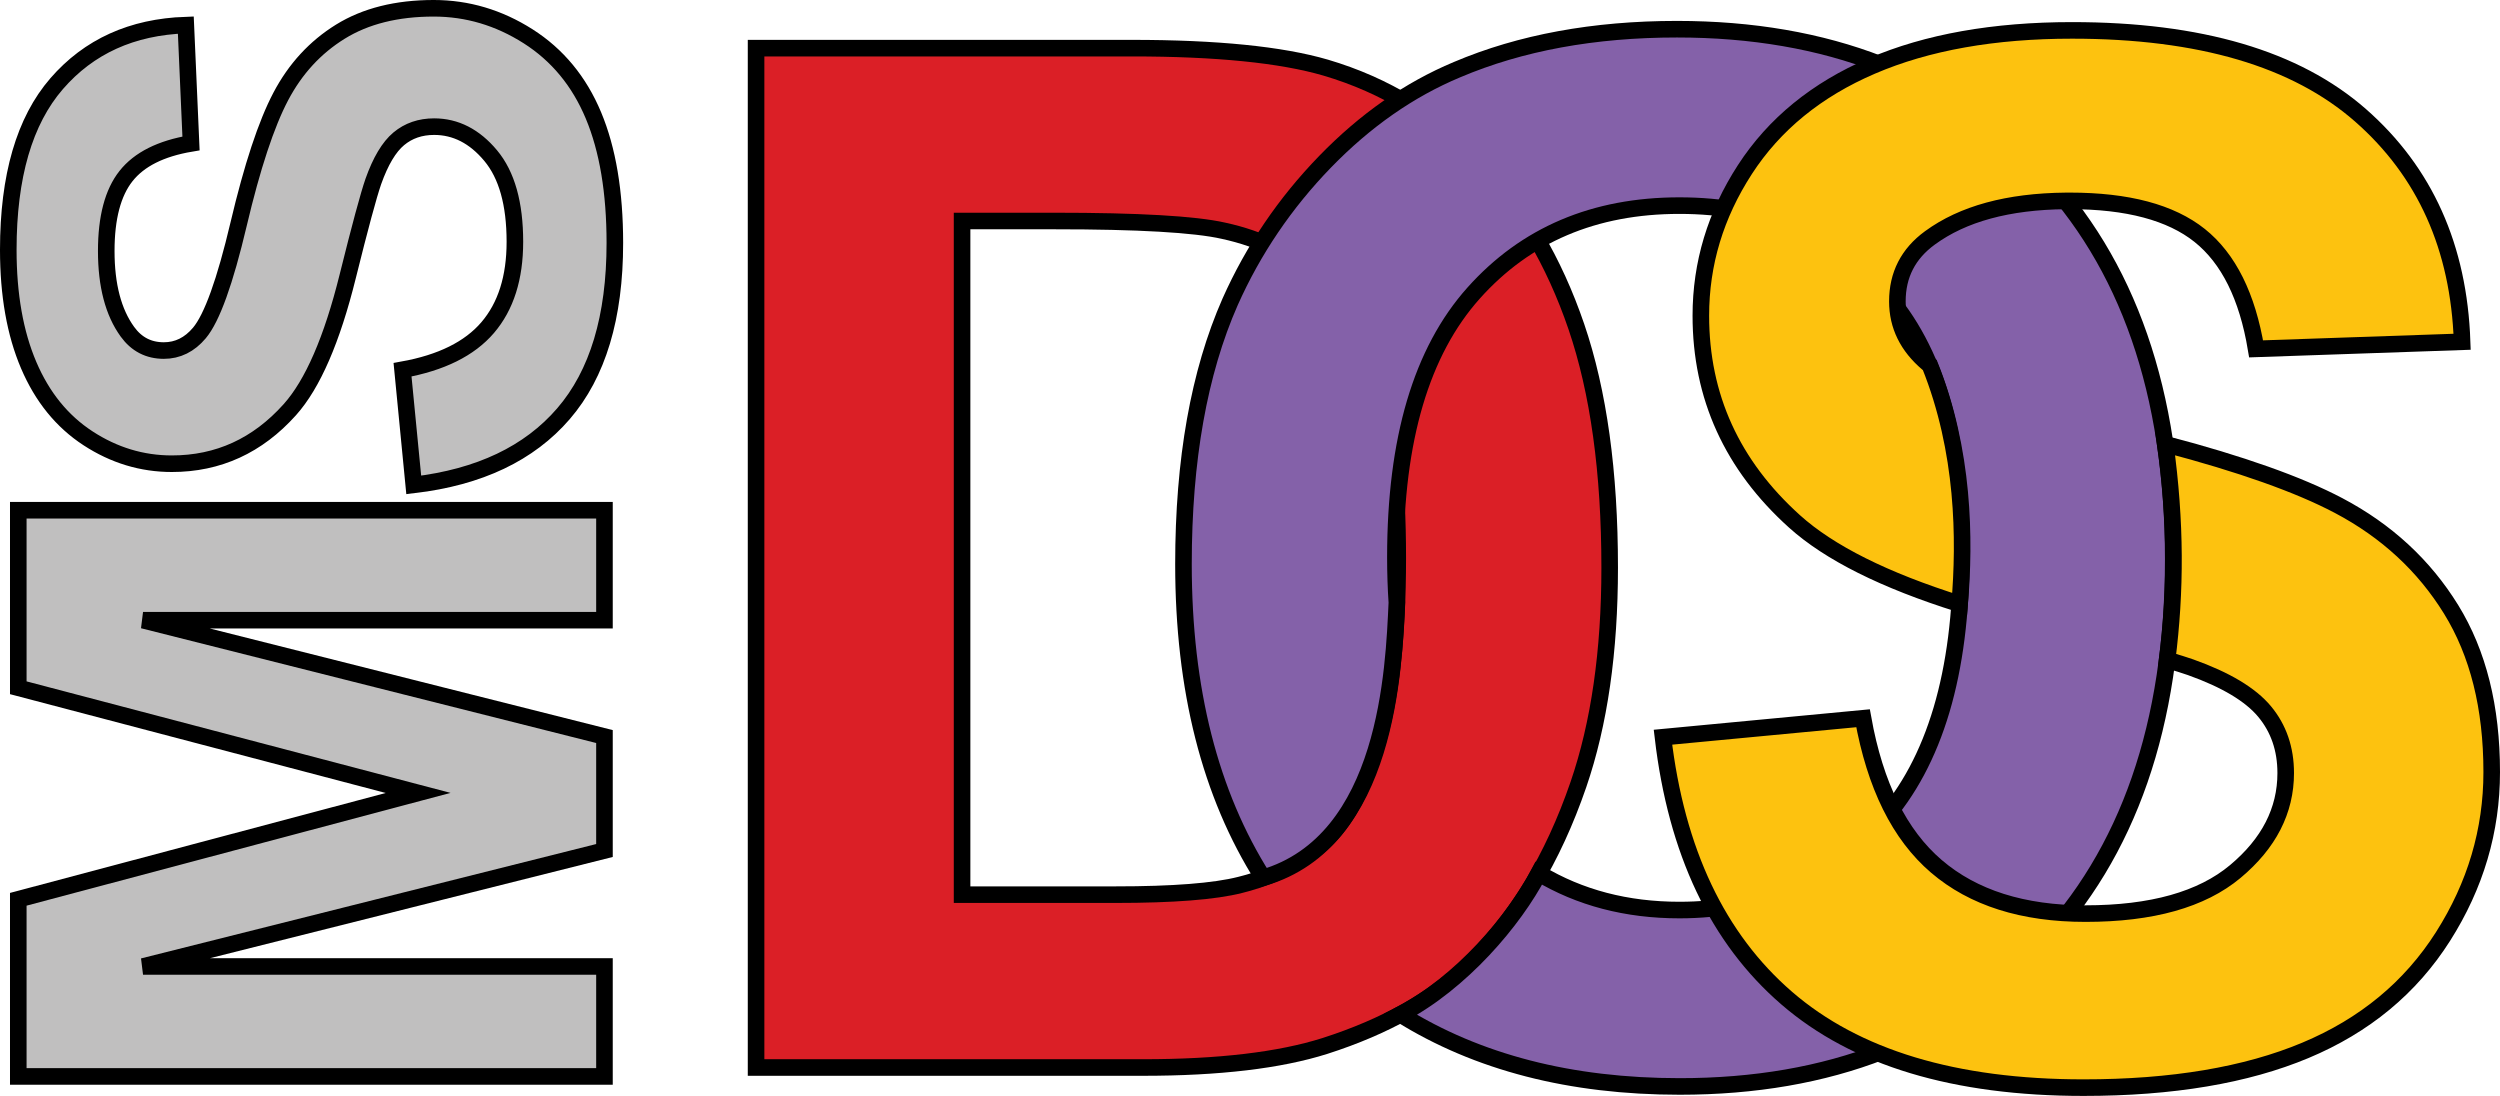
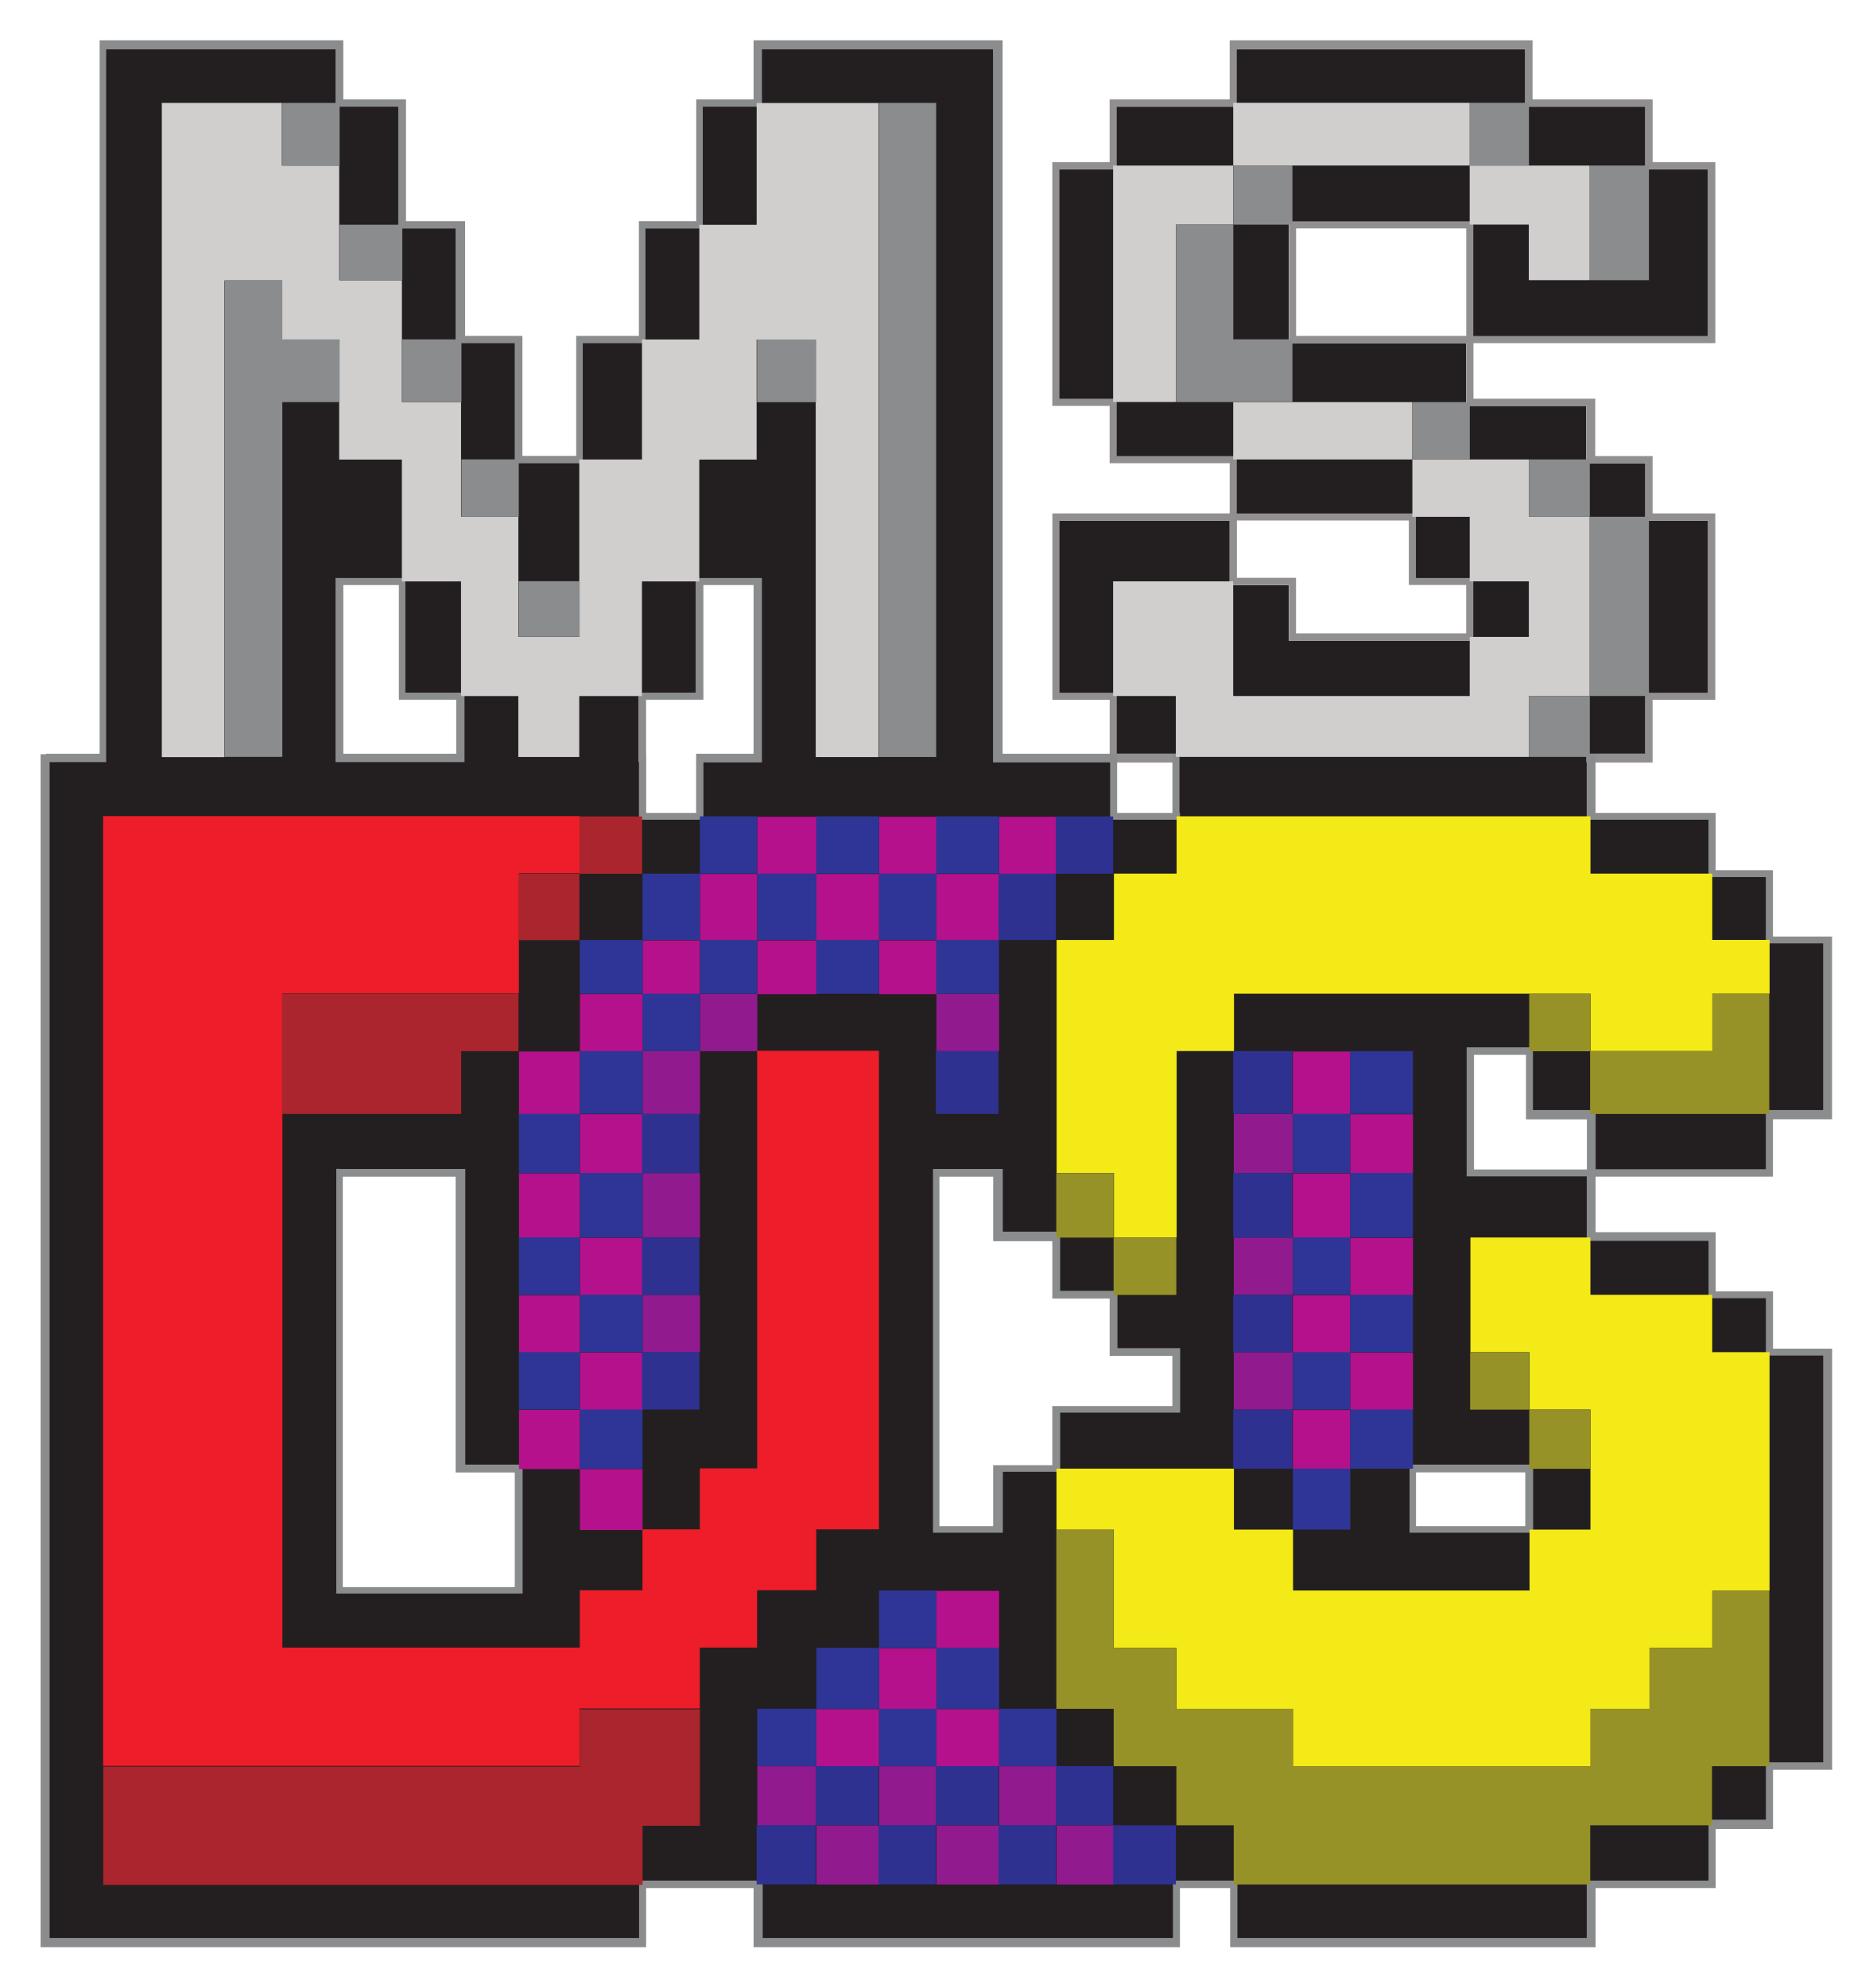
- <svg xmlns="http://www.w3.org/2000/svg" version="1.2" baseProfile="tiny" id="Layer_1" x="0px" y="0px" width="1249.503px" height="547.747px" viewBox="0 0 1249.503 547.747" xml:space="preserve">
-   <g>
-     <path fill="#DB1F26" stroke="#000000" stroke-width="8.284" d="M377.885,24.065h187.8c42.346,0,74.632,3.245,96.858,9.727   c29.846,8.812,55.419,24.455,76.712,46.922c21.293,22.477,37.493,49.992,48.605,82.537c11.104,32.555,16.661,72.69,16.661,120.417   c0,41.938-5.214,78.09-15.626,108.434c-12.73,37.075-30.898,67.078-54.494,90.008c-17.825,17.383-41.892,30.937-72.209,40.663   c-22.681,7.185-52.998,10.771-90.951,10.771H377.885V24.065z M480.846,110.458v336.694h76.75c28.708,0,49.428-1.618,62.168-4.854   c16.67-4.161,30.501-11.206,41.504-21.146c10.993-9.938,19.962-26.294,26.914-49.066c6.943-22.772,10.42-53.811,10.42-93.105   s-3.477-69.464-10.42-90.507c-6.952-21.034-16.679-37.446-29.18-49.234c-12.5-11.789-28.356-19.768-47.57-23.928   c-14.358-3.236-42.493-4.854-84.395-4.854H480.846z" />
-   </g>
-   <g>
-     <path fill="#8461A9" stroke="#000000" stroke-width="8.284" d="M769.093,436.428c20.46,12.277,43.885,18.416,70.275,18.416   c41.145,0,74.919-14.812,101.307-44.444c26.388-29.624,39.59-74.077,39.59-133.343c0-58.563-12.852-102.249-38.535-131.068   c-25.695-28.81-59.813-43.224-102.361-43.224c-42.548,0-76.851,14.59-102.887,43.751c-26.045,29.161-39.063,73.143-39.063,131.937   c0,7.829,0.246,15.401,0.734,22.717c-1.523,32.752-4.481,119.343-66.845,137.545c-26.542-41.889-39.809-94.147-39.809-156.776   c0-52.044,7.767-95.731,23.309-131.059c11.594-26.018,27.423-49.373,47.485-70.056c20.063-20.673,42.032-36.012,65.923-46.007   c31.769-13.48,68.419-20.221,109.934-20.221c75.14,0,135.264,23.355,180.374,70.064c45.102,46.71,67.661,111.652,67.661,194.837   c0,82.5-22.384,147.045-67.144,193.635c-44.767,46.589-104.597,69.879-179.506,69.879c-54.562,0-101.082-11.999-139.559-35.997   C730.359,491.125,756.69,460.159,769.093,436.428z" />
-   </g>
-   <g>
-     <path fill="#FDC20F" stroke="#000000" stroke-width="8.284" d="M979.436,301.87c-37.618-11.827-65.13-25.587-82.54-41.27   c-31.213-28.117-46.812-62.391-46.812-102.832c0-26.027,7.342-50.371,22.023-73.032c14.684-22.652,35.837-39.914,63.473-51.767   c27.627-11.853,60.985-17.779,100.067-17.779c63.814,0,111.846,14.136,144.104,42.41c32.249,28.274,49.188,66.015,50.814,113.215   l-102.96,3.551c-4.383-26.277-13.786-45.175-28.209-56.695c-14.425-11.511-36.059-17.271-64.896-17.271   c-0.691,0-1.379,0.004-2.063,0.01c-28.787,0.28-51.408,6.443-67.854,18.482c-10.854,7.915-16.272,18.491-16.272,31.75   c0,12.103,5.086,22.458,15.265,31.056c0.309,0.261,0.627,0.521,0.957,0.782C981.745,225.39,982.157,269.471,979.436,301.87z    M1082.178,221.946c37.871,9.975,66.763,20.219,86.665,30.73c23.946,12.648,42.678,29.947,56.213,51.877   c13.536,21.941,20.305,49.041,20.305,81.309c0,29.253-8.109,56.648-24.326,82.186s-39.155,44.509-68.807,56.926   c-29.652,12.417-66.598,18.631-110.848,18.631c-64.406,0-113.862-14.913-148.376-44.74   c-34.523-29.827-55.143-73.301-61.854-130.412l100.002-9.469c6.02,33.591,18.233,58.259,36.65,74.014s43.261,23.623,74.53,23.623   c33.119,0,58.082-7.008,74.872-21.043c16.791-14.026,25.195-30.429,25.195-49.207c0-12.056-3.533-22.31-10.578-30.778   c-7.054-8.461-19.36-15.819-36.927-22.088c-2.98-1.037-6.903-2.272-11.771-3.71   C1087.467,295.559,1087.566,260.942,1082.178,221.946z" />
-   </g>
-   <path fill="#8461A9" stroke="#000000" stroke-width="8.284" d="M698.208,301.772" />
-   <g>
-     <path fill="#C0BFBF" stroke="#000000" stroke-width="8.284" d="M302.11,537.997H9.138v-88.531l199.844-53.158L9.138,343.748   v-88.73H302.11v54.957H71.489l230.621,58.155v56.955L71.489,483.04H302.11V537.997z" />
-     <path fill="#C0BFBF" stroke="#000000" stroke-width="8.284" d="M206.784,242.356l-5.596-57.555   c19.319-3.463,33.508-10.492,42.567-21.083c9.062-10.592,13.589-24.88,13.589-42.867c0-19.051-4.028-33.405-12.091-43.066   c-8.059-9.658-17.486-14.489-28.278-14.489c-6.926,0-12.821,2.033-17.686,6.095c-4.862,4.066-9.093,11.16-12.69,21.284   c-2.398,6.929-6.66,22.716-12.79,47.363c-7.859,31.71-17.518,53.958-28.977,66.748c-16.119,17.986-35.772,26.979-58.954,26.979   c-14.92,0-28.877-4.228-41.868-12.69c-12.99-8.459-22.882-20.649-29.677-36.572c-6.795-15.918-10.192-35.138-10.192-57.655   c0-36.771,8.063-64.45,24.181-83.036c16.122-18.585,37.639-28.343,64.55-29.277l2.598,59.154   c-15.054,2.532-25.88,7.962-32.475,16.287c-6.595,8.328-9.892,20.818-9.892,37.471c0,17.187,3.531,30.645,10.591,40.368   c4.531,6.264,10.592,9.393,18.186,9.393c6.929,0,12.859-2.929,17.786-8.793c6.264-7.459,12.79-25.58,19.585-54.357   c6.794-28.778,13.823-50.061,21.083-63.851c7.263-13.789,17.187-24.581,29.777-32.375c12.59-7.794,28.146-11.691,46.664-11.691   c16.787,0,32.509,4.665,47.163,13.989c14.658,9.327,25.549,22.517,32.675,39.569c7.125,17.056,10.691,38.305,10.691,63.75   c0,37.04-8.559,65.483-25.68,85.333C264.508,226.638,239.559,238.494,206.784,242.356z" />
+ <svg xmlns="http://www.w3.org/2000/svg" version="1.1" viewBox="0 0 185.4 196.8">
+   <g fill-rule="evenodd" transform="translate(-145.8775,-809.6129)">
+     <path d="m268,813.6,29.63,0,0,5.854,11.89,0,0,6.209,6.209,0,0,17.92-23.95,0,0,5.5,12.06,0,0,5.676,5.678,0,0,5.678,6.209,0,0,18.45-6.209,0,0,6.209-5.678,0,0,5.678-41.87,0,0-5.678-6.21,0,0-6.209-5.676,0,0-18.45,17.56,0,0-4.968-11.89,0,0-5.676-5.676,0,0-24.13,5.676,0,0-6.209,11.89,0,0-5.854,0.355,0zm28.92,0.886-28.56,0,0,5.678-11.89,0,0,6.208-5.676,0,0,22.71,5.676,0,0,5.676,11.89,0,0,5.678,17.74,0,0,6.386,5.678,0,0,6.209-18.27,0,0-5.499-5.855,0,0-6.386-16.85,0,0,17.03,5.676,0,0,6.032,6.209,0,0,5.854,40.27,0,0-5.854,5.854,0,0-6.032,6.209,0,0-17.03-6.209,0,0-5.678-5.854,0,0-5.676-11.89,0,0-6.21-17.56,0,0-12.06,18.27,0,0,11.35,23.24,0,0-16.5-6.209,0,0-6.208-11.89,0,0-5.678zm-5.854,28.38,0-10.64-16.85,0,0,10.64,16.85,0zm-22.71,18.27,0,5.676,5.854,0,0,5.5,16.85,0,0-4.79-5.678,0,0-6.386-17.03,0" fill="#918f90" />
+     <path d="m156.1,813.6,23.77,0,0,5.854,6.208,0,0,12.06,5.855,0,0,11.35,5.676,0,0,11.88,5.323,0,0-11.88,6.209,0,0-11.35,5.676,0,0-12.06,5.678,0,0-5.854,24.66,0,0,77.17-24.66,0,0-23.24-4.968,0,0,11.35-5.676,0,0,11.89-18.8,0,0-11.89-5.678,0,0-11.35-5.499,0,0,23.24-24.13,0,0-77.17,0.354,0" fill="#8a8c8e" />
+     <path d="m191,926.1-11.18,0,0,40.63,17.03,0,0-11.35-5.854,0,0-29.27zm53.22,0-5.321,0,0,34.59,5.321,0,0-6.032,5.855,0,0-5.854,11.89,0,0-4.968-6.21,0,0-5.676-5.676,0,0-5.677-5.855,0,0-6.387zm52.69,29.27-10.82,0,0,5.323,10.82,0,0-5.323zm-146.5-71.14,59.43,0,0,5.854,4.967,0,0-5.854,41.69,0,0,5.854,5.5,0,0-5.854,41.87,0,0,5.854,11.89,0,0,5.676,5.678,0,0,6.566,5.854,0,0,18.09-5.854,0,0,5.676-17.56,0,0,5.501,11.89,0,0,5.854,5.678,0,0,5.676,5.854,0,0,41.69-5.854,0,0,5.854-5.678,0,0,5.854-11.89,0,0,5.854-36.19,0,0-5.854-4.968,0,0,5.854-42.22,0,0-5.854-10.64,0,0,5.854-59.96,0,0-118.1,0.533,0zm152.6,41.16,0-4.967-6.032,0,0-6.387-5.144,0,0,11.35,11.18,0" fill="#8a8c8e" />
+     <path d="m285.8,954.6,11.89,0,0,6.742-12.24,0,0-6.742,0.355,0zm-76.64-69.54-58.37,0,0,116.4,58.37,0,0-5.678,12.24,0,0,5.678,40.62,0,0-5.678,6.386,0,0,5.678,34.59,0,0-5.678,12.06,0,0-6.031,5.678,0,0-5.677,5.676,0,0-40.27-5.676,0,0-5.676-5.678,0,0-5.677-12.06,0,0-6.387-11.89,0,0-12.77,6.564,0,0,6.208,6.209,0,0,5.854,16.85,0,0-5.854,5.676,0,0-16.5-5.676,0,0-6.562-5.678,0,0-5.678-12.06,0,0-5.678-40.27,0,0,5.678-6.919,0,0-5.678-40.27,0,0,5.678-6.386,0,0-5.678zm29.45,40.27,6.564,0,0,6.21,5.678,0,0,5.854,5.676,0,0,5.676,6.209,0,0,6.387-11.88,0,0,5.854-5.678,0,0,6.032-6.919,0,0-36.01,0.355,0zm-59.08,0,12.42,0,0,29.27,5.676,0,0,12.77-18.45,0,0-42.05,0.355,0" fill="#231f20" />
+     <path d="m297.3,908,6.031,0,0,5.676,12.06,0,0-5.676,5.678,0,0,11.89-17.74,0,0-6.211-6.031,0,0-5.676zm-46.83,53.04,5.676,0,0,11.71,6.21,0,0,6.033,11.53,0,0,5.676,29.45,0,0-5.676,5.855,0,0-6.033,6.209,0,0-5.676,5.678,0,0,17.38-5.678,0,0,5.855-12.06,0,0,5.854-35.3,0,0-5.854-5.676,0,0-5.855-6.21,0,0-5.676-5.676,0,0-17.74zm40.98-17.56,5.854,0,0,5.678,6.031,0,0,5.854-6.031,0,0-5.854-5.854,0,0-5.678zm-40.98-17.74,5.676,0,0,6.386,6.21,0,0,5.677-6.21,0,0-5.677-5.676,0,0-6.386" fill="#969227" />
+     <path d="m250.5,955,17.56,0,0,6.033,5.854,0,0,6.032,23.42,0,0-6.032,6.031,0,0-11.89-6.031,0,0-5.678-5.854,0,0-11.35,11.88,0,0,5.677,12.06,0,0,5.676,5.678,0,0,23.6-5.678,0,0,5.676-6.209,0,0,6.033-5.855,0,0,5.676-29.45,0,0-5.676-11.53,0,0-6.033-6.21,0,0-11.71-5.676,0,0-6.033zm11.89-58.9-6.21,0,0,6.564-5.676,0,0,23.06,5.676,0,0,6.386,6.21,0,0-18.45,5.676,0,0-5.676,35.3,0,0,5.676,12.06,0,0-5.676,5.678,0,0-5.322-5.678,0,0-6.564-12.06,0,0-5.676-40.98,0,0,5.676" fill="#f4ea18" />
+     <path d="m156.1,890.4,47.19,0,0,5.676-6.032,0,0,11.89-23.42,0,0,64.75,29.45,0,0-5.676,6.209,0,0-6.032,5.677,0,0-6.033,5.677,0,0-41.34,12.06,0,0,47.37-6.21,0,0,6.032-5.854,0,0,5.676-5.677,0,0,6.033-11.89,0,0,5.676-47.19,0,0-94.02" fill="#ed1d29" />
+     <path d="m173.8,908,23.42,0,0,5.676-5.676,0,0,6.211-17.74,0,0-11.89zm29.45-17.56,6.209,0,0,5.676-6.209,0,0,6.564-6.032,0,0-6.564,6.032,0,0-5.676" fill="#aa252d" />
+     <path d="m156.1,984.5,47.19,0,0-5.676,11.89,0,0,11.53-5.677,0,0,5.854-53.4,0,0-11.71" fill="#aa252d" />
+     <path d="m179.1,814.5-22.71,0,0,75.57,22.71,0,0-23.24,6.919,0,0,11.35,5.855,0,0,11.89,17.21,0,0-11.89,5.676,0,0-11.35,6.565,0,0,23.24,22.88,0,0-75.57-22.88,0,0,5.678-5.856,0,0,12.06-5.676,0,0,11.35-6.21,0,0,11.89-6.741,0,0-11.89-5.854,0,0-11.35-5.678,0,0-12.06-6.209,0,0-5.678" fill="#231f20" />
+     <path d="m161.9,819.8,11.89,0,0,6.209,5.676,0,0,11.35,6.209,0,0,12.06,5.855,0,0,11.35,5.676,0,0,11.89,6.032,0,0-17.56,6.209,0,0-11.88,5.677,0,0-11.35,5.677,0,0-12.06,12.06,0,0,64.75-6.21,0,0-41.33-5.854,0,0,11.88-5.677,0,0,12.06-5.677,0,0,11.35-6.209,0,0,6.031-6.032,0,0-6.031-5.676,0,0-11.35-5.855,0,0-12.06-6.209,0,0-11.88-5.676,0,0-5.855-5.678,0,0,47.19-6.208,0,0-64.75" fill="#d0cfce" />
+     <path d="m232.9,819.8,5.676,0,0,64.75-5.676,0,0-64.75zm-12.06,23.42,5.854,0,0,6.209-5.854,0,0-6.209zm-47.01-23.42,5.676,0,0,6.209-5.676,0,0-6.209zm5.676,12.06,6.209,0,0,5.499-6.209,0,0-5.499zm6.209,11.35,5.855,0,0,6.209-5.855,0,0-6.209zm5.855,11.88,5.676,0,0,5.678-5.676,0,0-5.678zm5.676,12.06,6.032,0,0,5.5-6.032,0,0-5.5zm-29.09-29.8,0,47.19,5.678,0,0-35.12,5.676,0,0-6.209-5.676,0,0-5.855-5.678,0" fill="#8a8c8e" />
+     <path d="m296.9,814.5-28.56,0,0,5.678-11.89,0,0,6.208-5.676,0,0,22.71,5.676,0,0,5.676,11.89,0,0,5.678,17.74,0,0,6.386,5.678,0,0,6.209-18.27,0,0-5.499-5.855,0,0-6.386-16.85,0,0,17.03,5.676,0,0,6.032,6.209,0,0,5.854,40.27,0,0-5.854,5.854,0,0-6.032,6.209,0,0-17.03-6.209,0,0-5.678-5.854,0,0-5.676-11.89,0,0-6.21-17.56,0,0-12.06,18.27,0,0,11.35,23.24,0,0-16.5-6.209,0,0-6.208-11.89,0,0-5.678" fill="#231f20" />
+     <path d="m256.1,826,11.89,0,0-6.209,23.42,0,0,6.209,11.88,0,0,11.35-6.031,0,0-5.499-5.854,0,0-5.855-23.42,0,0,5.855-5.676,0,0,17.56-6.21,0,0-23.42zm11.89,23.42,0,5.676,17.74,0,0,5.678,5.678,0,0,6.386,5.854,0,0,5.5-5.854,0,0,5.854-23.42,0,0-11.35-11.89,0,0,11.35,6.21,0,0,6.031,34.95,0,0-6.031,6.031,0,0-17.74-6.031,0,0-5.678-11.53,0,0-5.676-17.74,0" fill="#d0cfce" />
+     <path d="m268,826,5.854,0,0,5.855-5.854,0,0,11.35,5.854,0,0,6.209-11.53,0,0-17.56,5.676,0,0-5.855zm35.3,34.77,5.855,0,0,17.74-5.855,0,0,6.031-6.031,0,0-6.031,6.031,0,0-17.74-6.031,0,0-5.678,6.031,0,0,5.678zm-17.56-11.35,5.678,0,0,5.676-5.678,0,0-5.676zm17.56-23.42,5.855,0,0,11.35-5.855,0,0-11.35zm-11.88-6.209,5.854,0,0,6.209-5.854,0,0-6.209" fill="#8a8c8e" />
+     <path d="m238.6,908,6.209,0,0,5.676-6.209,0,0-5.676zm-17.74,76.46,5.854,0,0,5.855,6.21,0,0-5.855,5.676,0,0,5.855,11.89,0,0,5.854,5.676,0,0-5.854-5.676,0,0-5.855-5.678,0,0,11.71-6.209,0,0-5.854-5.676,0,0,5.854-6.21,0,0-5.854-5.854,0,0-5.855zm47.19-64.57,5.854,0,0,5.854-5.854,0,0-5.854zm0,23.59,5.854,0,0,5.678-5.854,0,0-5.678zm0-11.35,5.854,0,0,5.677-5.854,0,0-5.677zm-58.54,5.677,5.677,0,0,5.676-5.677,0,0-5.676zm0-12.06,5.677,0,0,6.386-5.677,0,0-6.386zm0-12.07,5.677,0,0-5.676,5.677,0,0,5.676-5.677,0,0,6.211-5.677,0,0-6.211" fill="#911a8f" />
+     <path d="m238.6,967.1,6.209,0,0,5.676-6.209,0,0,6.033,6.209,0,0,5.676-6.209,0,0-5.676-5.676,0,0,5.676-6.21,0,0-5.676,6.21,0,0-6.033,5.676,0,0-5.676zm-35.3-12.06,6.209,0,0,6.033-6.209,0,0-6.033-6.032,0,0-5.854,6.032,0,0-5.678-6.032,0,0-5.676,6.032,0,0-5.677-6.032,0,0-6.386,6.032,0,0-5.854-6.032,0,0-6.211,6.032,0,0-5.676,6.209,0,0-5.322,5.677,0,0-6.564,5.677,0,0-5.676,5.854,0,0,5.676,6.21,0,0-5.676,5.676,0,0,5.676,6.209,0,0-5.676,5.678,0,0,5.676-5.678,0,0,6.564-6.209,0,0,5.322-5.676,0,0-5.322-6.21,0,0,5.322-5.854,0,0-5.322-5.677,0,0,5.322-5.677,0,0,5.676-6.209,0,0,6.21,6.209,0,0,5.854-6.209,0,0,6.386,6.209,0,0,5.677-6.209,0,0,5.676,6.209,0,0,5.678-6.209,0,0,5.854zm35.3-52.33,0-6.564-5.676,0,0,6.564,5.676,0zm-11.89,0,0-6.564-5.854,0,0,6.564,5.854,0zm47.19,11,5.679,0,0,6.211,6.208,0,0,5.854-6.208,0,0,6.386,6.208,0,0,5.677-6.208,0,0,5.676,6.208,0,0,5.678-6.208,0,0,5.854-5.679,0,0-5.854,5.679,0,0-5.678-5.679,0,0-5.676,5.679,0,0-5.677-5.679,0,0-6.386,5.679,0,0-5.854-5.679,0,0-6.211" fill="#b5118c" />
+     <path d="m273.9,955,5.679,0,0-5.854-5.679,0,0-5.678,5.679,0,0-5.676-5.679,0,0-5.677,5.679,0,0-6.386-5.679,0,0-5.854,5.679,0,0-6.211,6.208,0,0,6.211-6.208,0,0,5.854,6.208,0,0,6.386-6.208,0,0,5.677,6.208,0,0,5.676-6.208,0,0,5.678,6.208,0,0,5.854-6.208,0,0,6.033-5.679,0,0-6.033zm-64.4,0-6.209,0,0-5.854-6.032,0,0-5.678,6.032,0,0-5.676-6.032,0,0-5.677,6.032,0,0-6.386-6.032,0,0-5.854,6.032,0,0-6.211,6.209,0,0-5.676-6.209,0,0-5.322,6.209,0,0-6.564,5.677,0,0-5.676,5.677,0,0,5.676,5.854,0,0-5.676,6.21,0,0,5.676,5.676,0,0-5.676,6.209,0,0,5.676-6.209,0,0,6.564,6.209,0,0,5.322-6.209,0,0-5.322-5.676,0,0,5.322-6.21,0,0-5.322-5.854,0,0,5.322-5.677,0,0,5.676-5.677,0,0,6.21-6.209,0,0,5.854,6.209,0,0,6.386-6.209,0,0,5.677,6.209,0,0,5.676-6.209,0,0,5.678,6.209,0,0,5.854zm23.42-58.9-6.21,0,0,6.564,6.21,0,0-6.564zm-12.06,0-5.677,0,0,6.564,5.677,0,0-6.564zm-5.677,6.564-5.677,0,0,5.322,5.677,0,0-5.322zm5.677,76.11,5.854,0,0-6.033,6.21,0,0-5.676,5.676,0,0,5.676,6.209,0,0,6.033,5.678,0,0,5.676-5.678,0,0-5.676-6.209,0,0,5.676-5.676,0,0-5.676-6.21,0,0,5.676-5.854,0,0-5.676zm17.74-6.033-5.676,0,0,6.033,5.676,0,0-6.033" fill="#2e3596" />
+     <path d="m220.8,990.3,5.854,0,0-5.855,6.21,0,0,5.855,5.676,0,0-5.855,6.209,0,0,5.855,5.678,0,0-5.855,5.676,0,0,5.855,6.21,0,0,5.854-6.21,0,0-5.854-5.676,0,0,5.854-5.678,0,0-5.854-6.209,0,0,5.854-5.676,0,0-5.854-6.21,0,0,5.854-5.854,0,0-5.854zm-11.35-46.83,5.677,0,0,5.678-5.677,0,0-5.678zm29.09-29.8,6.209,0,0,6.211-6.209,0,0-6.211zm6.209-17.56,5.678,0,0-5.676,5.676,0,0,5.676-5.676,0,0,6.564-5.678,0,0-6.564zm-35.3,23.77,5.677,0,0,5.854-5.677,0,0-5.854zm0,12.24,5.677,0,0,5.677-5.677,0,0-5.677zm58.54-18.45,5.854,0,0,6.211-5.854,0,0-6.211zm0,35.48,5.854,0,0,5.854-5.854,0,0-5.854zm0-11.35,5.854,0,0,5.676-5.854,0,0-5.676zm0-12.06,5.854,0,0,6.386-5.854,0,0-6.386" fill="#2e3190" />
  </g>
</svg>
